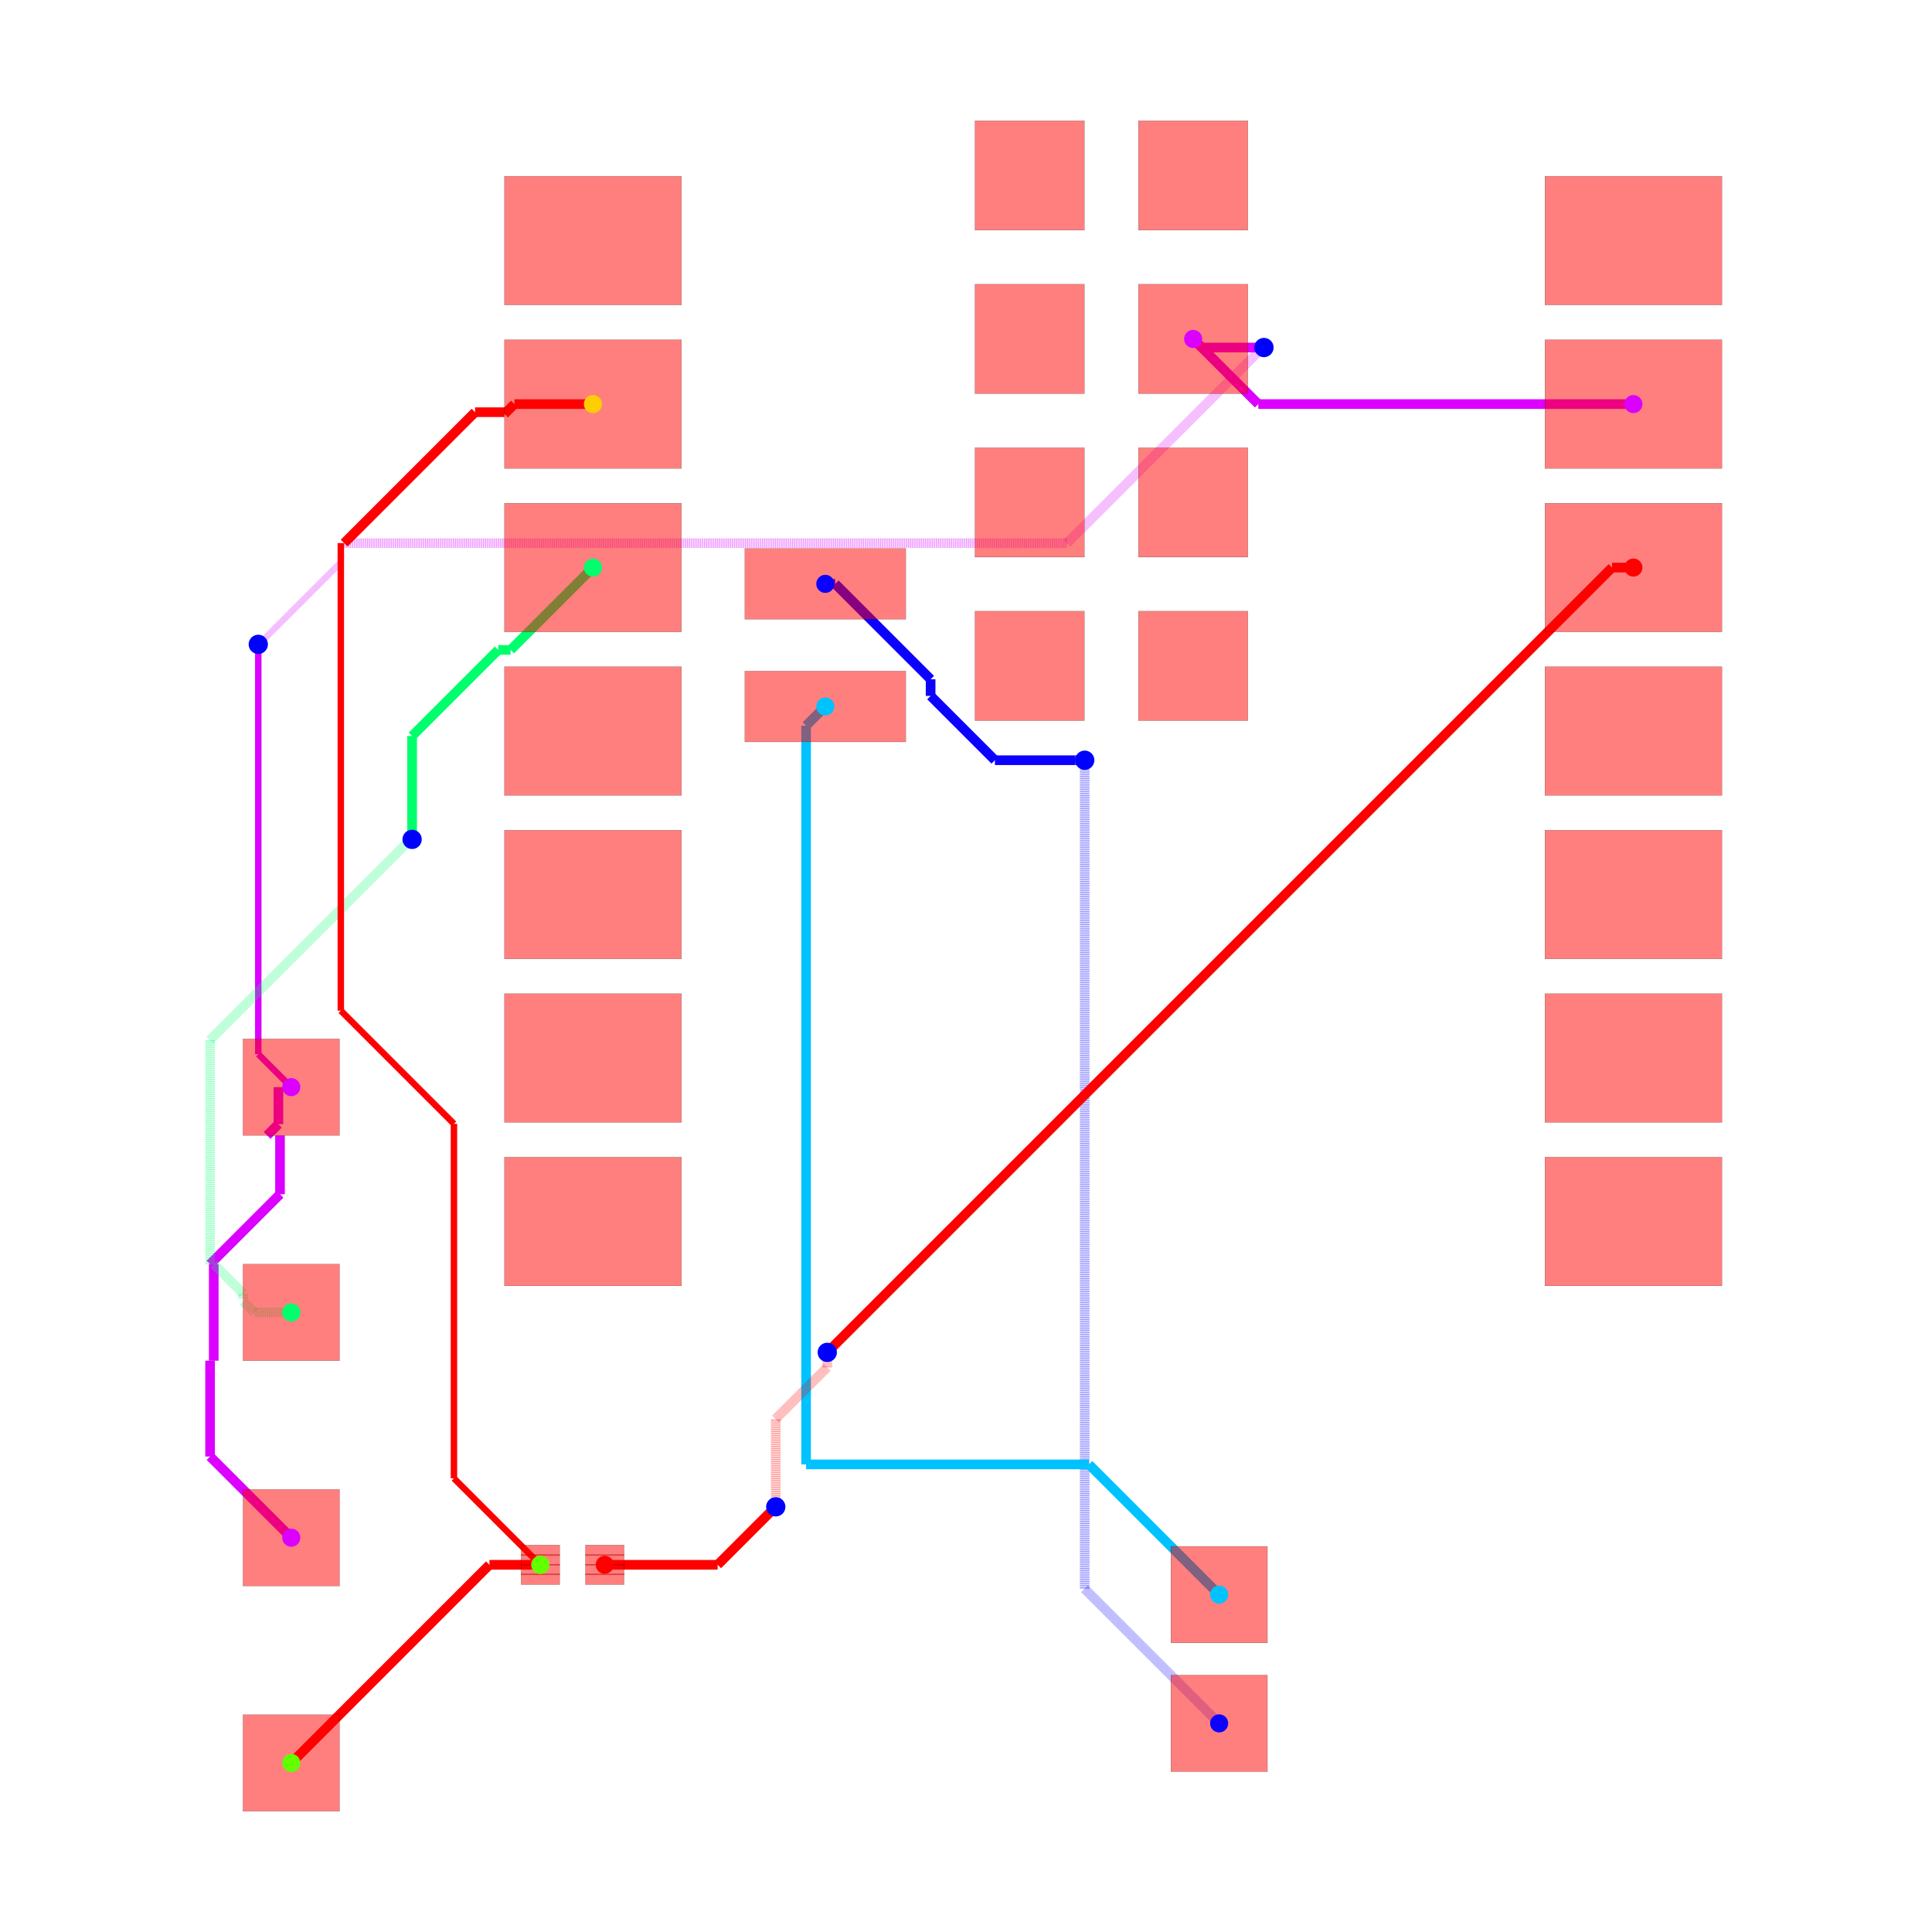
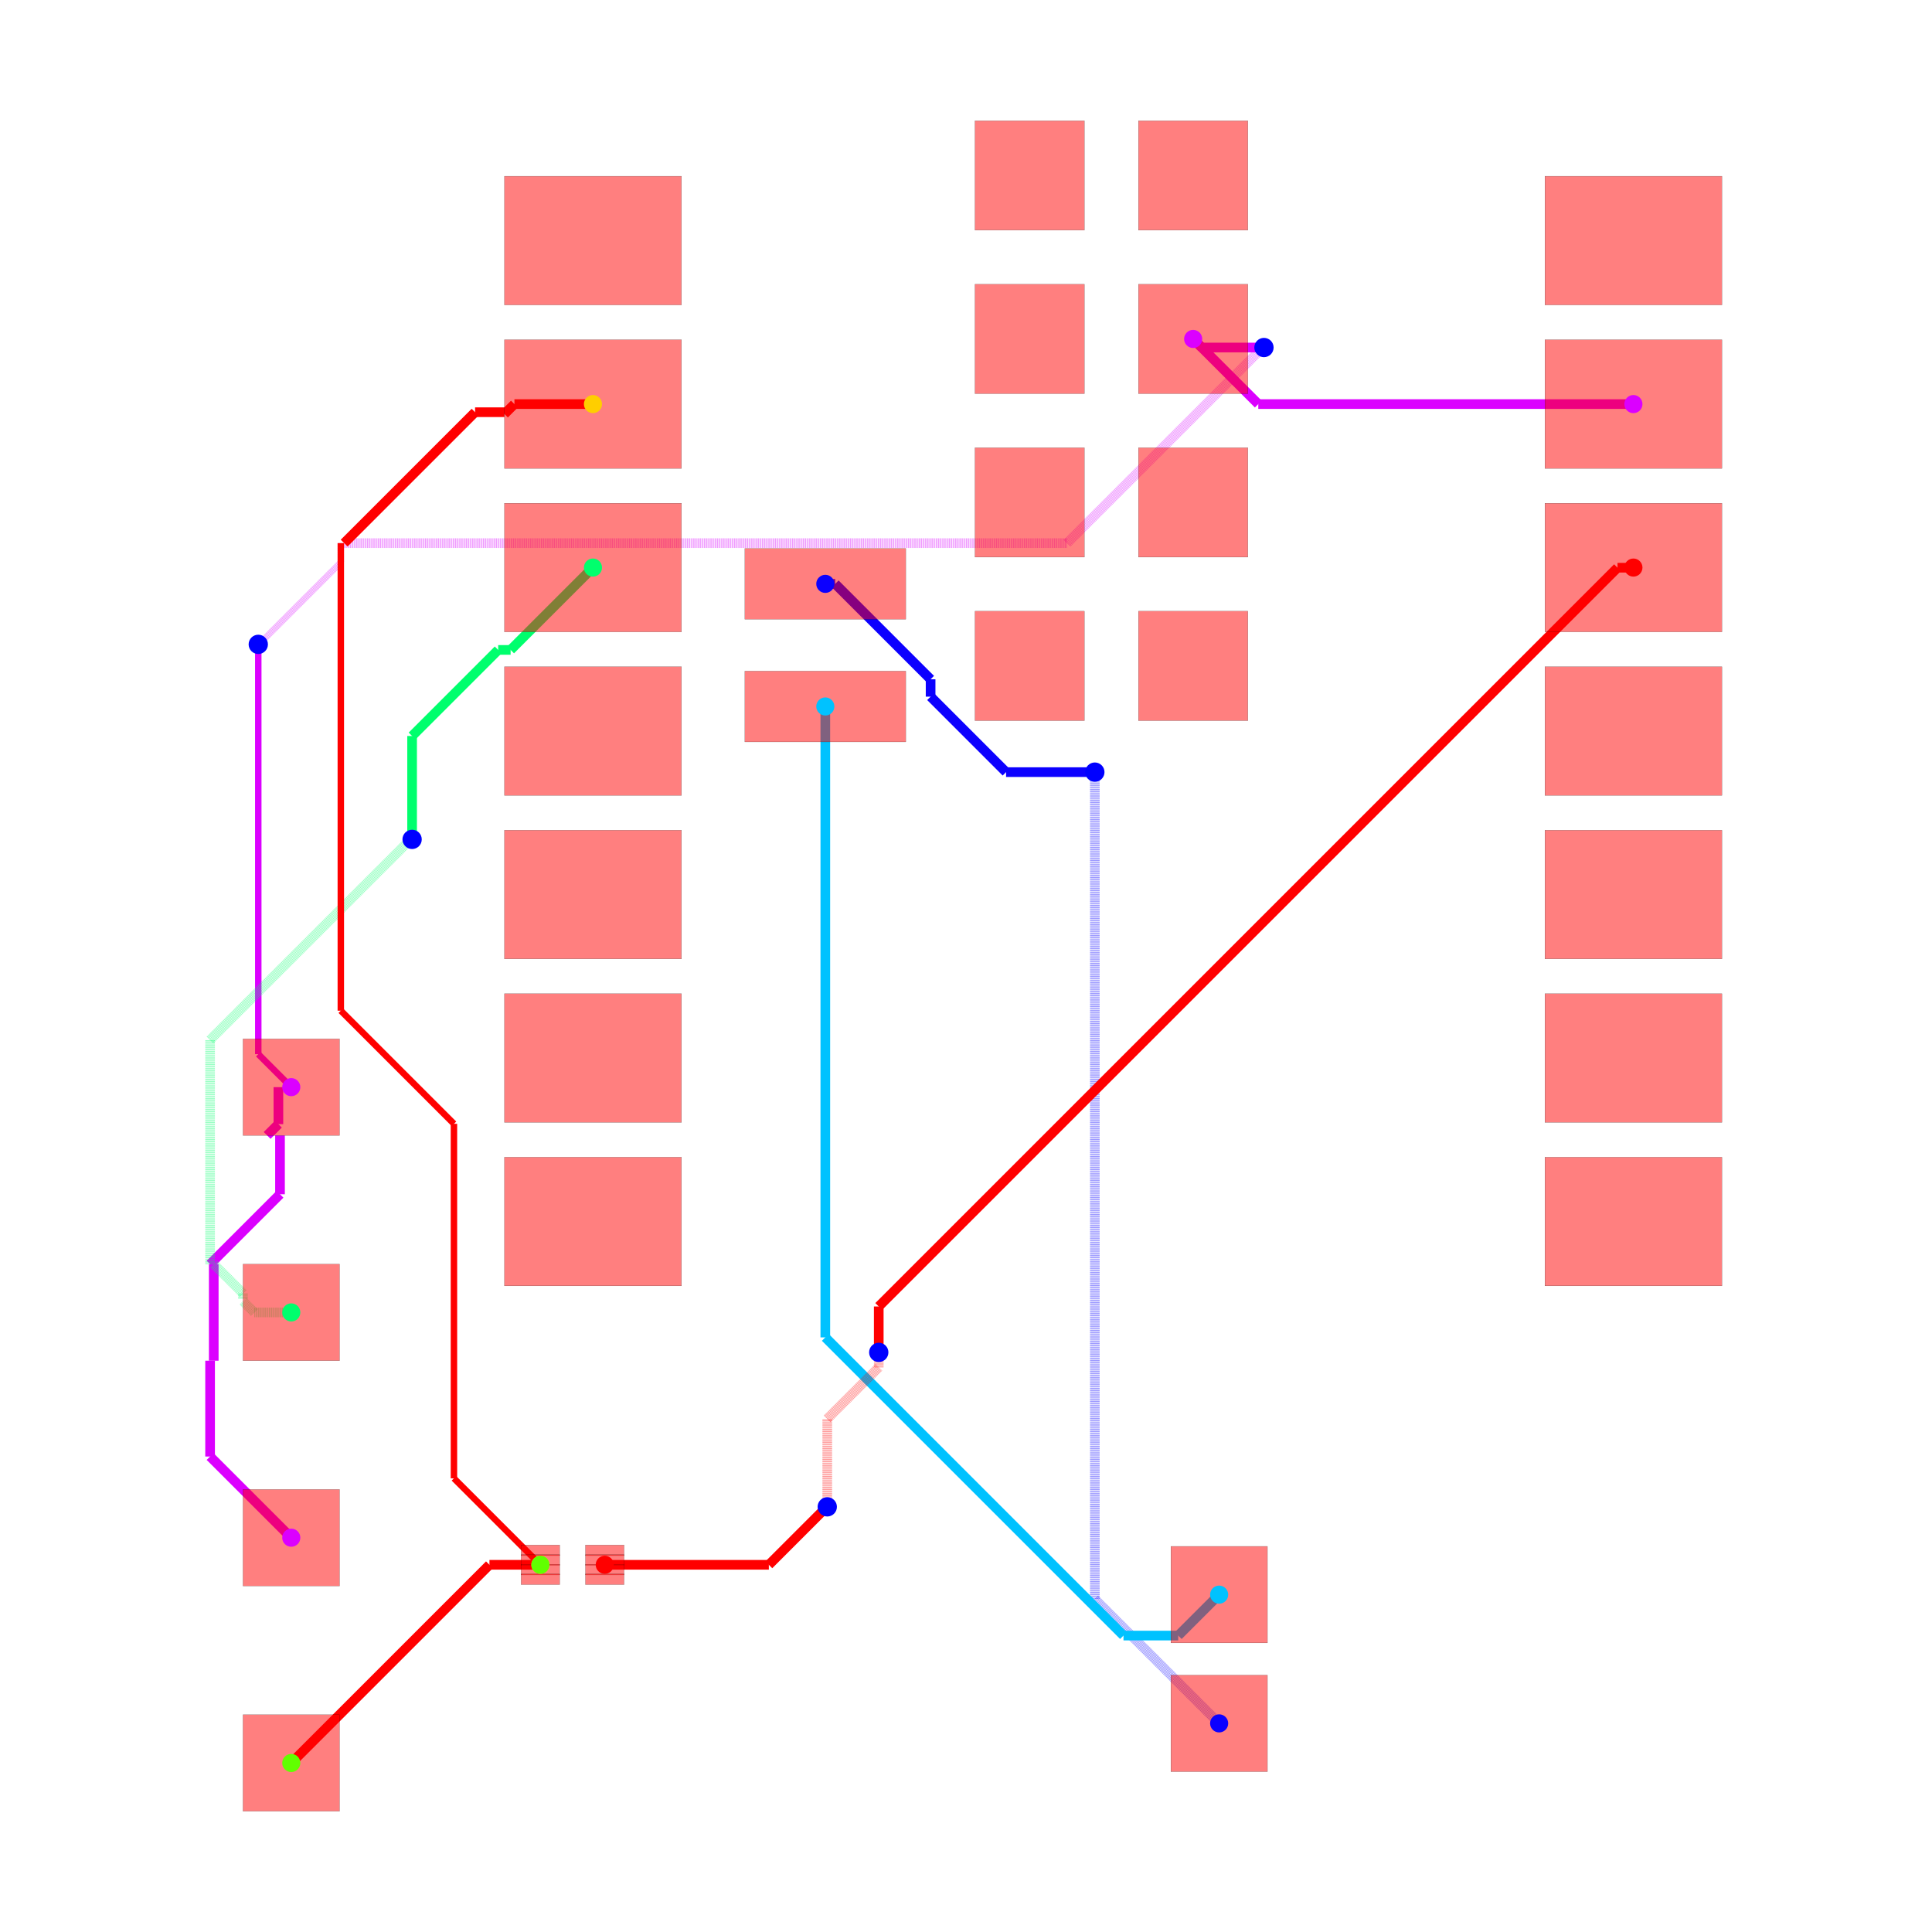
<svg xmlns="http://www.w3.org/2000/svg" width="640" height="640" viewBox="0 0 640 640">
  <rect width="100%" height="100%" fill="white" />
  <g>
    <polyline data-points="10.124772,9.533000000000001 4.296771999999999,9.533000000000001" data-type="line" data-label="" points="541.089,133.858 416.826,133.858" fill="none" stroke="hsl(291.429, 100%, 50%)" stroke-width="3.198" />
  </g>
  <g>
    <polyline data-points="4.296771999999999,9.533000000000001 3.2847720000000002,10.545" data-type="line" data-label="" points="416.826,133.858 395.249,112.28" fill="none" stroke="hsl(291.429, 100%, 50%)" stroke-width="3.198" />
  </g>
  <g>
    <polyline data-points="-10.927385294299684,-1.079453643315949 -10.927385294299684,-1.6544538216579736" data-type="line" data-label="" points="92.223,360.132 92.223,372.392" fill="none" stroke="hsl(291.429, 100%, 50%)" stroke-width="3.198" />
  </g>
  <g>
    <polyline data-points="-10.927385294299684,-1.6544538216579736 -11.102385294299685,-1.8294538216579743" data-type="line" data-label="" points="92.223,372.392 88.492,376.123" fill="none" stroke="hsl(291.429, 100%, 50%)" stroke-width="3.198" />
  </g>
  <g>
    <polyline data-points="-11.931880555555555,-5.329454 -11.931880555555555,-3.8294540000000006" data-type="line" data-label="" points="70.806,450.749 70.806,418.766" fill="none" stroke="hsl(291.429, 100%, 50%)" stroke-width="3.198" />
  </g>
  <g>
    <polyline data-points="-11.931880555555555,-3.8294540000000006 -11.931880555555555,-3.8294540000000006" data-type="line" data-label="" points="70.806,418.766 70.806,418.766" fill="none" stroke="hsl(291.429, 100%, 50%)" stroke-width="3.198" />
  </g>
  <g>
    <polyline data-points="-10.902385294299686,-1.8294538216579743 -10.902385294299686,-2.7431467942996868" data-type="line" data-label="" points="92.756,376.123 92.756,395.605" fill="none" stroke="hsl(291.429, 100%, 50%)" stroke-width="3.198" />
  </g>
  <g>
    <polyline data-points="-10.902385294299686,-2.7431467942996868 -11.988692499999999,-3.829454" data-type="line" data-label="" points="92.756,395.605 69.594,418.766" fill="none" stroke="hsl(291.429, 100%, 50%)" stroke-width="3.198" />
  </g>
  <g>
    <polyline data-points="-11.988692499999999,-5.329454 -11.988692499999999,-6.818146437615635" data-type="line" data-label="" points="69.594,450.749 69.594,482.49" fill="none" stroke="hsl(291.429, 100%, 50%)" stroke-width="3.198" />
  </g>
  <g>
    <polyline data-points="-11.988692499999999,-6.818146437615635 -10.727385294299685,-8.079453643315949" data-type="line" data-label="" points="69.594,482.49 96.487,509.383" fill="none" stroke="hsl(291.429, 100%, 50%)" stroke-width="3.198" />
  </g>
  <g>
    <polyline data-points="-9.957614,7.372842 -9.957614,7.073586506399378" data-type="line" data-label="" points="112.9,179.916 112.9,186.296" fill="none" stroke="rgba(217,0,255,0.5)" stroke-width="2.132" stroke-dasharray="0.2 0.2" />
  </g>
  <g>
    <polyline data-points="-9.957614,7.073586506399378 -11.160154271882279,5.871046234517099" data-type="line" data-label="" points="112.9,186.296 87.26,211.936" fill="none" stroke="rgba(217,0,255,0.5)" stroke-width="2.132" stroke-dasharray="0.2 0.2" />
  </g>
  <g>
    <polyline data-points="-11.160154271882279,5.871046234517099 -11.24,5.8" data-type="line" data-label="" points="87.26,211.936 85.558,213.451" fill="none" stroke="rgba(217,0,255,0.5)" stroke-width="2.132" stroke-dasharray="0.2 0.2" />
  </g>
  <g>
    <polyline data-points="-11.24,5.8 -11.24,-0.5668389376156338" data-type="line" data-label="" points="85.558,213.451 85.558,349.202" fill="none" stroke="hsl(291.429, 100%, 50%)" stroke-width="2.132" />
  </g>
  <g>
    <polyline data-points="-11.24,-0.5668389376156338 -10.727385294299685,-1.079453643315949" data-type="line" data-label="" points="85.558,349.202 96.487,360.132" fill="none" stroke="hsl(291.429, 100%, 50%)" stroke-width="2.132" />
  </g>
  <g>
    <polyline data-points="-9.90572857142857,7.3728419999999995 1.326144894046224,7.3728419999999995" data-type="line" data-label="" points="114.006,179.916 353.488,179.916" fill="none" stroke="rgba(217,0,255,0.5)" stroke-width="3.198" stroke-dasharray="0.2 0.2" />
  </g>
  <g>
    <polyline data-points="1.326144894046224,7.3728419999999995 4.344095884604521,10.390792990558296" data-type="line" data-label="" points="353.488,179.916 417.835,115.568" fill="none" stroke="rgba(217,0,255,0.5)" stroke-width="3.198" stroke-dasharray="0.2 0.2" />
  </g>
  <g>
    <polyline data-points="4.344095884604521,10.390792990558296 4.384772,10.411666666666669" data-type="line" data-label="" points="417.835,115.568 418.703,115.123" fill="none" stroke="rgba(217,0,255,0.5)" stroke-width="3.198" stroke-dasharray="0.2 0.2" />
  </g>
  <g>
    <polyline data-points="4.384772,10.411666666666669 3.4181053333333313,10.411666666666669" data-type="line" data-label="" points="418.703,115.123 398.092,115.123" fill="none" stroke="hsl(291.429, 100%, 50%)" stroke-width="3.198" />
  </g>
  <g>
    <polyline data-points="3.4181053333333313,10.411666666666669 3.2847720000000002,10.545" data-type="line" data-label="" points="398.092,115.123 395.249,112.28" fill="none" stroke="hsl(291.429, 100%, 50%)" stroke-width="3.198" />
  </g>
  <g>
    <polyline data-points="-2.4302279999999996,6.74 -2.2768644929522828,6.74" data-type="line" data-label="" points="273.396,193.409 276.666,193.409" fill="none" stroke="hsl(242.857, 100%, 50%)" stroke-width="3.198" />
  </g>
  <g>
    <polyline data-points="-2.2768644929522828,6.74 -0.7943886527408757,5.257524159788593" data-type="line" data-label="" points="276.666,193.409 308.275,225.018" fill="none" stroke="hsl(242.857, 100%, 50%)" stroke-width="3.198" />
  </g>
  <g>
-     <polyline data-points="-0.7943886527408757,5.257524159788593 -0.7943886527408757,4.999222512382117" data-type="line" data-label="" points="308.275,225.018 308.275,230.525" fill="none" stroke="hsl(242.857, 100%, 50%)" stroke-width="3.198" />
-   </g>
-   <g>
-     <polyline data-points="-0.7943886527408757,4.999222512382117 0.20483385964123993,4.000000000000001" data-type="line" data-label="" points="308.275,230.525 329.58,251.83" fill="none" stroke="hsl(242.857, 100%, 50%)" stroke-width="3.198" />
-   </g>
-   <g>
-     <polyline data-points="0.20483385964123993,4.000000000000001 1.4545000524077683,4.000000000000001" data-type="line" data-label="" points="329.58,251.83 356.225,251.83" fill="none" stroke="hsl(242.857, 100%, 50%)" stroke-width="3.198" />
-   </g>
-   <g>
-     <polyline data-points="1.4545000524077683,4.000000000000001 1.4545000524077683,4.000000000000001" data-type="line" data-label="" points="356.225,251.83 356.225,251.83" fill="none" stroke="hsl(242.857, 100%, 50%)" stroke-width="3.198" />
-   </g>
-   <g>
-     <polyline data-points="1.4545000524077683,4.000000000000001 1.6,4.000000000000001" data-type="line" data-label="" points="356.225,251.83 359.327,251.83" fill="none" stroke="hsl(242.857, 100%, 50%)" stroke-width="3.198" />
-   </g>
-   <g>
-     <polyline data-points="1.6,4.000000000000001 1.6,-8.875642031940636" data-type="line" data-label="" points="359.327,251.83 359.327,526.359" fill="none" stroke="rgba(8,0,255,0.5)" stroke-width="3.198" stroke-dasharray="0.2 0.2" />
-   </g>
-   <g>
-     <polyline data-points="1.6,-8.875642031940636 3.6885631738662035,-10.96420520580684" data-type="line" data-label="" points="359.327,526.359 403.858,570.891" fill="none" stroke="rgba(8,0,255,0.5)" stroke-width="3.198" stroke-dasharray="0.2 0.2" />
-   </g>
-   <g>
-     <polyline data-points="-2.4302279999999996,4.835 -2.7288879610019974,4.536340038998002" data-type="line" data-label="" points="273.396,234.026 267.028,240.394" fill="none" stroke="hsl(194.286, 100%, 50%)" stroke-width="3.198" />
-   </g>
-   <g>
-     <polyline data-points="-2.7288879610019974,4.536340038998002 -2.7288879610019974,-6.9406201982908975" data-type="line" data-label="" points="267.028,240.394 267.028,485.101" fill="none" stroke="hsl(194.286, 100%, 50%)" stroke-width="3.198" />
-   </g>
-   <g>
-     <polyline data-points="-2.7288879610019974,-6.9406201982908975 1.6649781663502612,-6.9406201982908975" data-type="line" data-label="" points="267.028,485.101 360.712,485.101" fill="none" stroke="hsl(194.286, 100%, 50%)" stroke-width="3.198" />
-   </g>
-   <g>
-     <polyline data-points="1.6649781663502612,-6.9406201982908975 3.6885631738662035,-8.96420520580684" data-type="line" data-label="" points="360.712,485.101 403.858,528.248" fill="none" stroke="hsl(194.286, 100%, 50%)" stroke-width="3.198" />
+     <polyline data-points="-0.7943886527408757,5.257524159788593 -0.7943886527408757,4.987627826651718" data-type="line" data-label="" points="308.275,225.018 308.275,230.772" fill="none" stroke="hsl(242.857, 100%, 50%)" stroke-width="3.198" />
+   </g>
+   <g>
+     <polyline data-points="-0.7943886527408757,4.987627826651718 0.3782391739108421,3.8150000000000004" data-type="line" data-label="" points="308.275,230.772 333.277,255.775" fill="none" stroke="hsl(242.857, 100%, 50%)" stroke-width="3.198" />
+   </g>
+   <g>
+     <polyline data-points="0.3782391739108421,3.8150000000000004 1.627905407546785,3.8150000000000004" data-type="line" data-label="" points="333.277,255.775 359.922,255.775" fill="none" stroke="hsl(242.857, 100%, 50%)" stroke-width="3.198" />
+   </g>
+   <g>
+     <polyline data-points="1.627905407546785,3.8150000000000004 1.627905407546785,3.8150000000000004" data-type="line" data-label="" points="359.922,255.775 359.922,255.775" fill="none" stroke="hsl(242.857, 100%, 50%)" stroke-width="3.198" />
+   </g>
+   <g>
+     <polyline data-points="1.627905407546785,3.8150000000000004 1.7572720000000004,3.8150000000000004" data-type="line" data-label="" points="359.922,255.775 362.68,255.775" fill="none" stroke="hsl(242.857, 100%, 50%)" stroke-width="3.198" />
+   </g>
+   <g>
+     <polyline data-points="1.7572720000000004,3.8150000000000004 1.7572720000000004,-9.032914031940637" data-type="line" data-label="" points="362.68,255.775 362.68,529.713" fill="none" stroke="rgba(8,0,255,0.5)" stroke-width="3.198" stroke-dasharray="0.2 0.2" />
+   </g>
+   <g>
+     <polyline data-points="1.7572720000000004,-9.032914031940637 3.6885631738662035,-10.96420520580684" data-type="line" data-label="" points="362.68,529.713 403.858,570.891" fill="none" stroke="rgba(8,0,255,0.5)" stroke-width="3.198" stroke-dasharray="0.2 0.2" />
+   </g>
+   <g>
+     <polyline data-points="-2.4302279999999996,4.835 -2.4302279999999996,-4.967368578977638" data-type="line" data-label="" points="273.396,234.026 273.396,443.029" fill="none" stroke="hsl(194.286, 100%, 50%)" stroke-width="3.198" />
+   </g>
+   <g>
+     <polyline data-points="-2.4302279999999996,-4.967368578977638 2.202403421022364,-9.600000000000001" data-type="line" data-label="" points="273.396,443.029 372.171,541.804" fill="none" stroke="hsl(194.286, 100%, 50%)" stroke-width="3.198" />
+   </g>
+   <g>
+     <polyline data-points="2.202403421022364,-9.600000000000001 3.052768379673042,-9.600000000000001" data-type="line" data-label="" points="372.171,541.804 390.302,541.804" fill="none" stroke="hsl(194.286, 100%, 50%)" stroke-width="3.198" />
+   </g>
+   <g>
+     <polyline data-points="3.052768379673042,-9.600000000000001 3.6885631738662035,-8.96420520580684" data-type="line" data-label="" points="390.302,541.804 403.858,528.248" fill="none" stroke="hsl(194.286, 100%, 50%)" stroke-width="3.198" />
  </g>
  <g>
    <polyline data-points="-10.727385294299685,-4.579453643315949 -11.30238538493921,-4.579453643315949" data-type="line" data-label="" points="96.487,434.758 84.227,434.758" fill="none" stroke="rgba(0,255,106,0.5)" stroke-width="3.198" stroke-dasharray="0.2 0.2" />
  </g>
  <g>
    <polyline data-points="-11.30238538493921,-4.579453643315949 -11.477385147149842,-4.404453881105317" data-type="line" data-label="" points="84.227,434.758 80.496,431.026" fill="none" stroke="rgba(0,255,106,0.5)" stroke-width="3.198" stroke-dasharray="0.2 0.2" />
  </g>
  <g>
    <polyline data-points="-11.477385,-4.365168285714286 -11.477385,-4.283949555555555" data-type="line" data-label="" points="80.496,430.189 80.496,428.457" fill="none" stroke="rgba(0,255,106,0.5)" stroke-width="3.198" stroke-dasharray="0.2 0.2" />
  </g>
  <g>
    <polyline data-points="-11.477385,-4.283949555555555 -11.931880555555555,-3.8294540000000006" data-type="line" data-label="" points="80.496,428.457 70.806,418.766" fill="none" stroke="rgba(0,255,106,0.5)" stroke-width="3.198" stroke-dasharray="0.2 0.2" />
  </g>
  <g>
    <polyline data-points="-11.988692499999999,-3.829454 -11.988692499999999,-0.3451314379438104" data-type="line" data-label="" points="69.594,418.766 69.594,344.475" fill="none" stroke="rgba(0,255,106,0.5)" stroke-width="3.198" stroke-dasharray="0.2 0.2" />
  </g>
  <g>
    <polyline data-points="-11.988692499999999,-0.3451314379438104 -8.920561291763647,2.7229997702925415" data-type="line" data-label="" points="69.594,344.475 135.012,279.058" fill="none" stroke="rgba(0,255,106,0.5)" stroke-width="3.198" stroke-dasharray="0.2 0.2" />
  </g>
  <g>
    <polyline data-points="-8.920561291763647,2.7229997702925415 -8.85,2.77" data-type="line" data-label="" points="135.012,279.058 136.516,278.056" fill="none" stroke="rgba(0,255,106,0.5)" stroke-width="3.198" stroke-dasharray="0.2 0.2" />
  </g>
  <g>
    <polyline data-points="-8.85,2.77 -8.85,4.3762546590549745" data-type="line" data-label="" points="136.516,278.056 136.516,243.808" fill="none" stroke="hsl(145.714, 100%, 50%)" stroke-width="3.198" />
  </g>
  <g>
    <polyline data-points="-8.85,4.3762546590549745 -7.51267451298788,5.713580146067094" data-type="line" data-label="" points="136.516,243.808 165.03,215.294" fill="none" stroke="hsl(145.714, 100%, 50%)" stroke-width="3.198" />
  </g>
  <g>
    <polyline data-points="-7.51267451298788,5.713580146067094 -7.3196478539329055,5.713580146067094" data-type="line" data-label="" points="165.03,215.294 169.146,215.294" fill="none" stroke="hsl(145.714, 100%, 50%)" stroke-width="3.198" />
  </g>
  <g>
    <polyline data-points="-7.3196478539329055,5.713580146067094 -6.040227999999999,6.993" data-type="line" data-label="" points="169.146,215.294 196.425,188.015" fill="none" stroke="hsl(145.714, 100%, 50%)" stroke-width="3.198" />
  </g>
  <g>
    <polyline data-points="-6.856893060790263,-8.500436101920712 -7.6483677529044485,-8.500436101920712" data-type="line" data-label="" points="179.012,518.359 162.137,518.359" fill="none" stroke="red" stroke-width="3.198" />
  </g>
  <g>
    <polyline data-points="-7.6483677529044485,-8.500436101920712 -10.727385294299685,-11.579453643315949" data-type="line" data-label="" points="162.137,518.359 96.487,584.009" fill="none" stroke="red" stroke-width="3.198" />
  </g>
  <g>
    <polyline data-points="-6.040227999999999,9.533000000000001 -7.260228000000001,9.533000000000001" data-type="line" data-label="" points="196.425,133.858 170.413,133.858" fill="none" stroke="red" stroke-width="3.198" />
  </g>
  <g>
    <polyline data-points="-7.260228000000001,9.533000000000001 -7.415228,9.378000000000002" data-type="line" data-label="" points="170.413,133.858 167.108,137.163" fill="none" stroke="red" stroke-width="3.198" />
  </g>
  <g>
    <polyline data-points="-7.415228,9.4067508 -7.87181977142857,9.4067508" data-type="line" data-label="" points="167.108,136.549 157.373,136.549" fill="none" stroke="red" stroke-width="3.198" />
  </g>
  <g>
    <polyline data-points="-7.87181977142857,9.4067508 -9.90572857142857,7.3728419999999995" data-type="line" data-label="" points="157.373,136.549 114.006,179.916" fill="none" stroke="red" stroke-width="3.198" />
  </g>
  <g>
    <polyline data-points="-9.957614,7.372842 -9.957614,0.10860505539617193" data-type="line" data-label="" points="112.9,179.916 112.9,334.801" fill="none" stroke="red" stroke-width="2.132" />
  </g>
  <g>
    <polyline data-points="-9.957614,0.10860505539617193 -8.2,-1.6490089446038283" data-type="line" data-label="" points="112.9,334.801 150.375,372.276" fill="none" stroke="red" stroke-width="2.132" />
  </g>
  <g>
    <polyline data-points="-8.2,-1.6490089446038283 -8.2,-7.157329162710976" data-type="line" data-label="" points="150.375,372.276 150.375,489.722" fill="none" stroke="red" stroke-width="2.132" />
  </g>
  <g>
    <polyline data-points="-8.2,-7.157329162710976 -6.856893060790263,-8.500436101920712" data-type="line" data-label="" points="150.375,489.722 179.012,518.359" fill="none" stroke="red" stroke-width="2.132" />
  </g>
  <g>
-     <polyline data-points="-5.856893060790263,-8.500436101920712 -4.103071387813623,-8.500436101920712" data-type="line" data-label="" points="200.334,518.359 237.728,518.359" fill="none" stroke="hsl(0, 100%, 50%)" stroke-width="3.198" />
-   </g>
-   <g>
-     <polyline data-points="-4.103071387813623,-8.500436101920712 -3.2210822871432843,-7.618447001250374" data-type="line" data-label="" points="237.728,518.359 256.534,499.554" fill="none" stroke="hsl(0, 100%, 50%)" stroke-width="3.198" />
-   </g>
-   <g>
-     <polyline data-points="-3.2210822871432843,-7.618447001250374 -3.200000000000001,-7.6000000000000005" data-type="line" data-label="" points="256.534,499.554 256.983,499.161" fill="none" stroke="hsl(0, 100%, 50%)" stroke-width="3.198" />
-   </g>
-   <g>
-     <polyline data-points="-3.200000000000001,-7.6000000000000005 -3.200000000000001,-6.2322767654442845" data-type="line" data-label="" points="256.983,499.161 256.983,469.998" fill="none" stroke="rgba(255,0,0,0.5)" stroke-width="3.198" stroke-dasharray="0.2 0.2" />
-   </g>
-   <g>
-     <polyline data-points="-3.200000000000001,-6.2322767654442845 -2.4000000000000012,-5.432276765444285" data-type="line" data-label="" points="256.983,469.998 274.04,452.941" fill="none" stroke="rgba(255,0,0,0.5)" stroke-width="3.198" stroke-dasharray="0.2 0.2" />
-   </g>
-   <g>
-     <polyline data-points="-2.4000000000000012,-5.432276765444285 -2.4000000000000012,-5.200000000000001" data-type="line" data-label="" points="274.04,452.941 274.04,447.989" fill="none" stroke="rgba(255,0,0,0.5)" stroke-width="3.198" stroke-dasharray="0.2 0.2" />
-   </g>
-   <g>
-     <polyline data-points="-2.4000000000000012,-5.200000000000001 9.793,6.993" data-type="line" data-label="" points="274.04,447.989 534.015,188.015" fill="none" stroke="hsl(0, 100%, 50%)" stroke-width="3.198" />
-   </g>
-   <g>
-     <polyline data-points="9.793,6.993 10.124772,6.993" data-type="line" data-label="" points="534.015,188.015 541.089,188.015" fill="none" stroke="hsl(0, 100%, 50%)" stroke-width="3.198" />
+     <polyline data-points="-5.856893060790263,-8.500436101920712 -3.3076491373657864,-8.500436101920712" data-type="line" data-label="" points="200.334,518.359 254.688,518.359" fill="none" stroke="hsl(0, 100%, 50%)" stroke-width="3.198" />
+   </g>
+   <g>
+     <polyline data-points="-3.3076491373657864,-8.500436101920712 -2.457704283560585,-7.650491248115511" data-type="line" data-label="" points="254.688,518.359 272.81,500.237" fill="none" stroke="hsl(0, 100%, 50%)" stroke-width="3.198" />
+   </g>
+   <g>
+     <polyline data-points="-2.457704283560585,-7.650491248115511 -2.4000000000000012,-7.6000000000000005" data-type="line" data-label="" points="272.81,500.237 274.04,499.161" fill="none" stroke="hsl(0, 100%, 50%)" stroke-width="3.198" />
+   </g>
+   <g>
+     <polyline data-points="-2.4000000000000012,-7.6000000000000005 -2.4000000000000012,-6.232277447189668" data-type="line" data-label="" points="274.04,499.161 274.04,469.998" fill="none" stroke="rgba(255,0,0,0.5)" stroke-width="3.198" stroke-dasharray="0.2 0.2" />
+   </g>
+   <g>
+     <polyline data-points="-2.4000000000000012,-6.232277447189668 -1.6000000000000012,-5.432277447189668" data-type="line" data-label="" points="274.04,469.998 291.098,452.941" fill="none" stroke="rgba(255,0,0,0.5)" stroke-width="3.198" stroke-dasharray="0.2 0.2" />
+   </g>
+   <g>
+     <polyline data-points="-1.6000000000000012,-5.432277447189668 -1.6000000000000012,-5.200000000000001" data-type="line" data-label="" points="291.098,452.941 291.098,447.989" fill="none" stroke="rgba(255,0,0,0.5)" stroke-width="3.198" stroke-dasharray="0.2 0.2" />
+   </g>
+   <g>
+     <polyline data-points="-1.6000000000000012,-5.200000000000001 -1.6000000000000012,-4.487028208302448" data-type="line" data-label="" points="291.098,447.989 291.098,432.787" fill="none" stroke="hsl(0, 100%, 50%)" stroke-width="3.198" />
+   </g>
+   <g>
+     <polyline data-points="-1.6000000000000012,-4.487028208302448 9.877796555720755,6.990768347418308" data-type="line" data-label="" points="291.098,432.787 535.823,188.062" fill="none" stroke="hsl(0, 100%, 50%)" stroke-width="3.198" />
+   </g>
+   <g>
+     <polyline data-points="9.877796555720755,6.990768347418308 10.122540347418308,6.990768347418308" data-type="line" data-label="" points="535.823,188.062 541.041,188.062" fill="none" stroke="hsl(0, 100%, 50%)" stroke-width="3.198" />
+   </g>
+   <g>
+     <polyline data-points="10.122540347418308,6.990768347418308 10.124772,6.993" data-type="line" data-label="" points="541.041,188.062 541.089,188.015" fill="none" stroke="hsl(0, 100%, 50%)" stroke-width="3.198" />
  </g>
  <g>
    <rect data-type="rect" data-label="" data-x="-5.856893060790263" data-y="-8.275436101920713" x="193.938" y="511.803" width="12.793" height="3.518" fill="rgba(255,0,0,0.5)" stroke="black" stroke-width="0.047" />
  </g>
  <g>
    <rect data-type="rect" data-label="" data-x="-5.856893060790263" data-y="-8.425436101920713" x="193.938" y="515.001" width="12.793" height="3.518" fill="rgba(255,0,0,0.5)" stroke="black" stroke-width="0.047" />
  </g>
  <g>
    <rect data-type="rect" data-label="" data-x="-5.856893060790263" data-y="-8.575436101920712" x="193.938" y="518.199" width="12.793" height="3.518" fill="rgba(255,0,0,0.5)" stroke="black" stroke-width="0.047" />
  </g>
  <g>
    <rect data-type="rect" data-label="" data-x="-5.856893060790263" data-y="-8.725436101920712" x="193.938" y="521.398" width="12.793" height="3.518" fill="rgba(255,0,0,0.5)" stroke="black" stroke-width="0.047" />
  </g>
  <g>
    <rect data-type="rect" data-label="" data-x="-6.856893060790263" data-y="-8.275436101920713" x="172.616" y="511.803" width="12.793" height="3.518" fill="rgba(255,0,0,0.5)" stroke="black" stroke-width="0.047" />
  </g>
  <g>
    <rect data-type="rect" data-label="" data-x="-6.856893060790263" data-y="-8.425436101920713" x="172.616" y="515.001" width="12.793" height="3.518" fill="rgba(255,0,0,0.5)" stroke="black" stroke-width="0.047" />
  </g>
  <g>
    <rect data-type="rect" data-label="" data-x="-6.856893060790263" data-y="-8.575436101920712" x="172.616" y="518.199" width="12.793" height="3.518" fill="rgba(255,0,0,0.5)" stroke="black" stroke-width="0.047" />
  </g>
  <g>
    <rect data-type="rect" data-label="" data-x="-6.856893060790263" data-y="-8.725436101920712" x="172.616" y="521.398" width="12.793" height="3.518" fill="rgba(255,0,0,0.5)" stroke="black" stroke-width="0.047" />
  </g>
  <g>
    <rect data-type="rect" data-label="" data-x="-6.040227999999999" data-y="12.073" x="167.108" y="58.379" width="58.634" height="42.643" fill="rgba(255,0,0,0.5)" stroke="black" stroke-width="0.047" />
  </g>
  <g>
    <rect data-type="rect" data-label="" data-x="-6.040227999999999" data-y="9.533000000000001" x="167.108" y="112.536" width="58.634" height="42.643" fill="rgba(255,0,0,0.5)" stroke="black" stroke-width="0.047" />
  </g>
  <g>
    <rect data-type="rect" data-label="" data-x="-6.040227999999999" data-y="6.993" x="167.108" y="166.693" width="58.634" height="42.643" fill="rgba(255,0,0,0.5)" stroke="black" stroke-width="0.047" />
  </g>
  <g>
    <rect data-type="rect" data-label="" data-x="-6.040227999999999" data-y="4.453" x="167.108" y="220.85" width="58.634" height="42.643" fill="rgba(255,0,0,0.5)" stroke="black" stroke-width="0.047" />
  </g>
  <g>
    <rect data-type="rect" data-label="" data-x="-6.040227999999999" data-y="1.9129999999999998" x="167.108" y="275.007" width="58.634" height="42.643" fill="rgba(255,0,0,0.5)" stroke="black" stroke-width="0.047" />
  </g>
  <g>
    <rect data-type="rect" data-label="" data-x="-6.040227999999999" data-y="-0.6269999999999998" x="167.108" y="329.163" width="58.634" height="42.643" fill="rgba(255,0,0,0.5)" stroke="black" stroke-width="0.047" />
  </g>
  <g>
    <rect data-type="rect" data-label="" data-x="-6.040227999999999" data-y="-3.167" x="167.108" y="383.32" width="58.634" height="42.643" fill="rgba(255,0,0,0.5)" stroke="black" stroke-width="0.047" />
  </g>
  <g>
    <rect data-type="rect" data-label="" data-x="10.124772" data-y="-3.167" x="511.771" y="383.32" width="58.634" height="42.643" fill="rgba(255,0,0,0.5)" stroke="black" stroke-width="0.047" />
  </g>
  <g>
    <rect data-type="rect" data-label="" data-x="10.124772" data-y="-0.6269999999999998" x="511.771" y="329.163" width="58.634" height="42.643" fill="rgba(255,0,0,0.5)" stroke="black" stroke-width="0.047" />
  </g>
  <g>
    <rect data-type="rect" data-label="" data-x="10.124772" data-y="1.9129999999999998" x="511.771" y="275.007" width="58.634" height="42.643" fill="rgba(255,0,0,0.5)" stroke="black" stroke-width="0.047" />
  </g>
  <g>
    <rect data-type="rect" data-label="" data-x="10.124772" data-y="4.453" x="511.771" y="220.85" width="58.634" height="42.643" fill="rgba(255,0,0,0.5)" stroke="black" stroke-width="0.047" />
  </g>
  <g>
    <rect data-type="rect" data-label="" data-x="10.124772" data-y="6.993" x="511.771" y="166.693" width="58.634" height="42.643" fill="rgba(255,0,0,0.5)" stroke="black" stroke-width="0.047" />
  </g>
  <g>
    <rect data-type="rect" data-label="" data-x="10.124772" data-y="9.533000000000001" x="511.771" y="112.536" width="58.634" height="42.643" fill="rgba(255,0,0,0.5)" stroke="black" stroke-width="0.047" />
  </g>
  <g>
    <rect data-type="rect" data-label="" data-x="10.124772" data-y="12.073" x="511.771" y="58.379" width="58.634" height="42.643" fill="rgba(255,0,0,0.5)" stroke="black" stroke-width="0.047" />
  </g>
  <g>
    <rect data-type="rect" data-label="" data-x="-2.4302279999999996" data-y="4.835" x="246.744" y="222.3" width="53.304" height="23.454" fill="rgba(255,0,0,0.5)" stroke="black" stroke-width="0.047" />
  </g>
  <g>
    <rect data-type="rect" data-label="" data-x="-2.4302279999999996" data-y="6.74" x="246.744" y="181.682" width="53.304" height="23.454" fill="rgba(255,0,0,0.5)" stroke="black" stroke-width="0.047" />
  </g>
  <g>
    <rect data-type="rect" data-label="" data-x="0.7447720000000002" data-y="13.085" x="322.969" y="40" width="36.247" height="36.247" fill="rgba(255,0,0,0.5)" stroke="black" stroke-width="0.047" />
  </g>
  <g>
    <rect data-type="rect" data-label="" data-x="3.2847720000000002" data-y="13.085" x="377.126" y="40" width="36.247" height="36.247" fill="rgba(255,0,0,0.5)" stroke="black" stroke-width="0.047" />
  </g>
  <g>
    <rect data-type="rect" data-label="" data-x="0.7447720000000002" data-y="10.545" x="322.969" y="94.157" width="36.247" height="36.247" fill="rgba(255,0,0,0.5)" stroke="black" stroke-width="0.047" />
  </g>
  <g>
    <rect data-type="rect" data-label="" data-x="3.2847720000000002" data-y="10.545" x="377.126" y="94.157" width="36.247" height="36.247" fill="rgba(255,0,0,0.5)" stroke="black" stroke-width="0.047" />
  </g>
  <g>
    <rect data-type="rect" data-label="" data-x="0.7447720000000002" data-y="8.004999999999999" x="322.969" y="148.314" width="36.247" height="36.247" fill="rgba(255,0,0,0.5)" stroke="black" stroke-width="0.047" />
  </g>
  <g>
    <rect data-type="rect" data-label="" data-x="3.2847720000000002" data-y="8.004999999999999" x="377.126" y="148.314" width="36.247" height="36.247" fill="rgba(255,0,0,0.5)" stroke="black" stroke-width="0.047" />
  </g>
  <g>
    <rect data-type="rect" data-label="" data-x="0.7447720000000002" data-y="5.465" x="322.969" y="202.471" width="36.247" height="36.247" fill="rgba(255,0,0,0.5)" stroke="black" stroke-width="0.047" />
  </g>
  <g>
    <rect data-type="rect" data-label="" data-x="3.2847720000000002" data-y="5.465" x="377.126" y="202.471" width="36.247" height="36.247" fill="rgba(255,0,0,0.5)" stroke="black" stroke-width="0.047" />
  </g>
  <g>
    <rect data-type="rect" data-label="" data-x="3.6885631738662035" data-y="-10.96420520580684" x="387.867" y="554.9" width="31.982" height="31.982" fill="rgba(255,0,0,0.5)" stroke="black" stroke-width="0.047" />
  </g>
  <g>
    <rect data-type="rect" data-label="" data-x="3.6885631738662035" data-y="-8.96420520580684" x="387.867" y="512.256" width="31.982" height="31.982" fill="rgba(255,0,0,0.5)" stroke="black" stroke-width="0.047" />
  </g>
  <g>
    <rect data-type="rect" data-label="" data-x="-10.727385294299685" data-y="-11.579453643315949" x="80.496" y="568.018" width="31.982" height="31.982" fill="rgba(255,0,0,0.5)" stroke="black" stroke-width="0.047" />
  </g>
  <g>
    <rect data-type="rect" data-label="" data-x="-10.727385294299685" data-y="-8.079453643315949" x="80.496" y="493.392" width="31.982" height="31.982" fill="rgba(255,0,0,0.5)" stroke="black" stroke-width="0.047" />
  </g>
  <g>
    <rect data-type="rect" data-label="" data-x="-10.727385294299685" data-y="-4.579453643315949" x="80.496" y="418.766" width="31.982" height="31.982" fill="rgba(255,0,0,0.5)" stroke="black" stroke-width="0.047" />
  </g>
  <g>
    <rect data-type="rect" data-label="" data-x="-10.727385294299685" data-y="-1.079453643315949" x="80.496" y="344.141" width="31.982" height="31.982" fill="rgba(255,0,0,0.5)" stroke="black" stroke-width="0.047" />
  </g>
  <circle data-type="circle" data-label="" data-x="-11.24" data-y="5.8" cx="85.558" cy="213.451" r="3.198" fill="blue" stroke="none" stroke-width="0.047" />
  <circle data-type="circle" data-label="" data-x="4.384772" data-y="10.411666666666669" cx="418.703" cy="115.123" r="3.198" fill="blue" stroke="none" stroke-width="0.047" />
-   <circle data-type="circle" data-label="" data-x="1.6" data-y="4.000000000000001" cx="359.327" cy="251.83" r="3.198" fill="blue" stroke="none" stroke-width="0.047" />
+   <circle data-type="circle" data-label="" data-x="1.7572720000000004" data-y="3.8150000000000004" cx="362.68" cy="255.775" r="3.198" fill="blue" stroke="none" stroke-width="0.047" />
  <circle data-type="circle" data-label="" data-x="-8.85" data-y="2.77" cx="136.516" cy="278.056" r="3.198" fill="blue" stroke="none" stroke-width="0.047" />
-   <circle data-type="circle" data-label="" data-x="-3.200000000000001" data-y="-7.6000000000000005" cx="256.983" cy="499.161" r="3.198" fill="blue" stroke="none" stroke-width="0.047" />
-   <circle data-type="circle" data-label="" data-x="-2.4000000000000012" data-y="-5.200000000000001" cx="274.04" cy="447.989" r="3.198" fill="blue" stroke="none" stroke-width="0.047" />
+   <circle data-type="circle" data-label="" data-x="-2.4000000000000012" data-y="-7.6000000000000005" cx="274.04" cy="499.161" r="3.198" fill="blue" stroke="none" stroke-width="0.047" />
+   <circle data-type="circle" data-label="" data-x="-1.6000000000000012" data-y="-5.200000000000001" cx="291.098" cy="447.989" r="3.198" fill="blue" stroke="none" stroke-width="0.047" />
  <g>
    <circle data-type="point" data-label="source_trace_2 source_trace_2 top" data-x="10.124772" data-y="6.993" cx="541.089" cy="188.015" r="3" fill="hsl(0, 100%, 50%)" />
  </g>
  <g>
    <circle data-type="point" data-label="source_trace_2 source_trace_2 top" data-x="-5.856893060790263" data-y="-8.500436101920712" cx="200.334" cy="518.359" r="3" fill="hsl(0, 100%, 50%)" />
  </g>
  <g>
    <circle data-type="point" data-label="source_trace_3 source_trace_3 top" data-x="-6.040227999999999" data-y="9.533000000000001" cx="196.425" cy="133.858" r="3" fill="hsl(48.571, 100%, 50%)" />
  </g>
  <g>
    <circle data-type="point" data-label="source_trace_3 source_trace_3 top" data-x="-6.856893060790263" data-y="-8.500436101920712" cx="179.012" cy="518.359" r="3" fill="hsl(48.571, 100%, 50%)" />
  </g>
  <g>
    <circle data-type="point" data-label="source_trace_4 source_trace_4 top" data-x="-6.856893060790263" data-y="-8.500436101920712" cx="179.012" cy="518.359" r="3" fill="hsl(97.143, 100%, 50%)" />
  </g>
  <g>
    <circle data-type="point" data-label="source_trace_4 source_trace_4 top" data-x="-10.727385294299685" data-y="-11.579453643315949" cx="96.487" cy="584.009" r="3" fill="hsl(97.143, 100%, 50%)" />
  </g>
  <g>
    <circle data-type="point" data-label="source_trace_6 source_trace_6 top" data-x="-6.040227999999999" data-y="6.993" cx="196.425" cy="188.015" r="3" fill="hsl(145.714, 100%, 50%)" />
  </g>
  <g>
    <circle data-type="point" data-label="source_trace_6 source_trace_6 top" data-x="-10.727385294299685" data-y="-4.579453643315949" cx="96.487" cy="434.758" r="3" fill="hsl(145.714, 100%, 50%)" />
  </g>
  <g>
    <circle data-type="point" data-label="source_trace_8 source_trace_8 top" data-x="-2.4302279999999996" data-y="4.835" cx="273.396" cy="234.026" r="3" fill="hsl(194.286, 100%, 50%)" />
  </g>
  <g>
    <circle data-type="point" data-label="source_trace_8 source_trace_8 top" data-x="3.6885631738662035" data-y="-8.96420520580684" cx="403.858" cy="528.248" r="3" fill="hsl(194.286, 100%, 50%)" />
  </g>
  <g>
    <circle data-type="point" data-label="source_trace_9 source_trace_9 top" data-x="-2.4302279999999996" data-y="6.74" cx="273.396" cy="193.409" r="3" fill="hsl(242.857, 100%, 50%)" />
  </g>
  <g>
    <circle data-type="point" data-label="source_trace_9 source_trace_9 top" data-x="3.6885631738662035" data-y="-10.96420520580684" cx="403.858" cy="570.891" r="3" fill="hsl(242.857, 100%, 50%)" />
  </g>
  <g>
    <circle data-type="point" data-label="source_net_0 source_net_0 top" data-x="10.124772" data-y="9.533000000000001" cx="541.089" cy="133.858" r="3" fill="hsl(291.429, 100%, 50%)" />
  </g>
  <g>
    <circle data-type="point" data-label="source_net_0 source_net_0 top" data-x="3.2847720000000002" data-y="10.545" cx="395.249" cy="112.28" r="3" fill="hsl(291.429, 100%, 50%)" />
  </g>
  <g>
    <circle data-type="point" data-label="source_net_0 source_net_0 top" data-x="-10.727385294299685" data-y="-8.079453643315949" cx="96.487" cy="509.383" r="3" fill="hsl(291.429, 100%, 50%)" />
  </g>
  <g>
    <circle data-type="point" data-label="source_net_0 source_net_0 top" data-x="-10.727385294299685" data-y="-1.079453643315949" cx="96.487" cy="360.132" r="3" fill="hsl(291.429, 100%, 50%)" />
  </g>
  <g id="crosshair" style="display: none">
    <line id="crosshair-h" y1="0" y2="640" stroke="#666" stroke-width="0.5" />
    <line id="crosshair-v" x1="0" x2="640" stroke="#666" stroke-width="0.5" />
    <text id="coordinates" font-family="monospace" font-size="12" fill="#666" />
  </g>
</svg>
